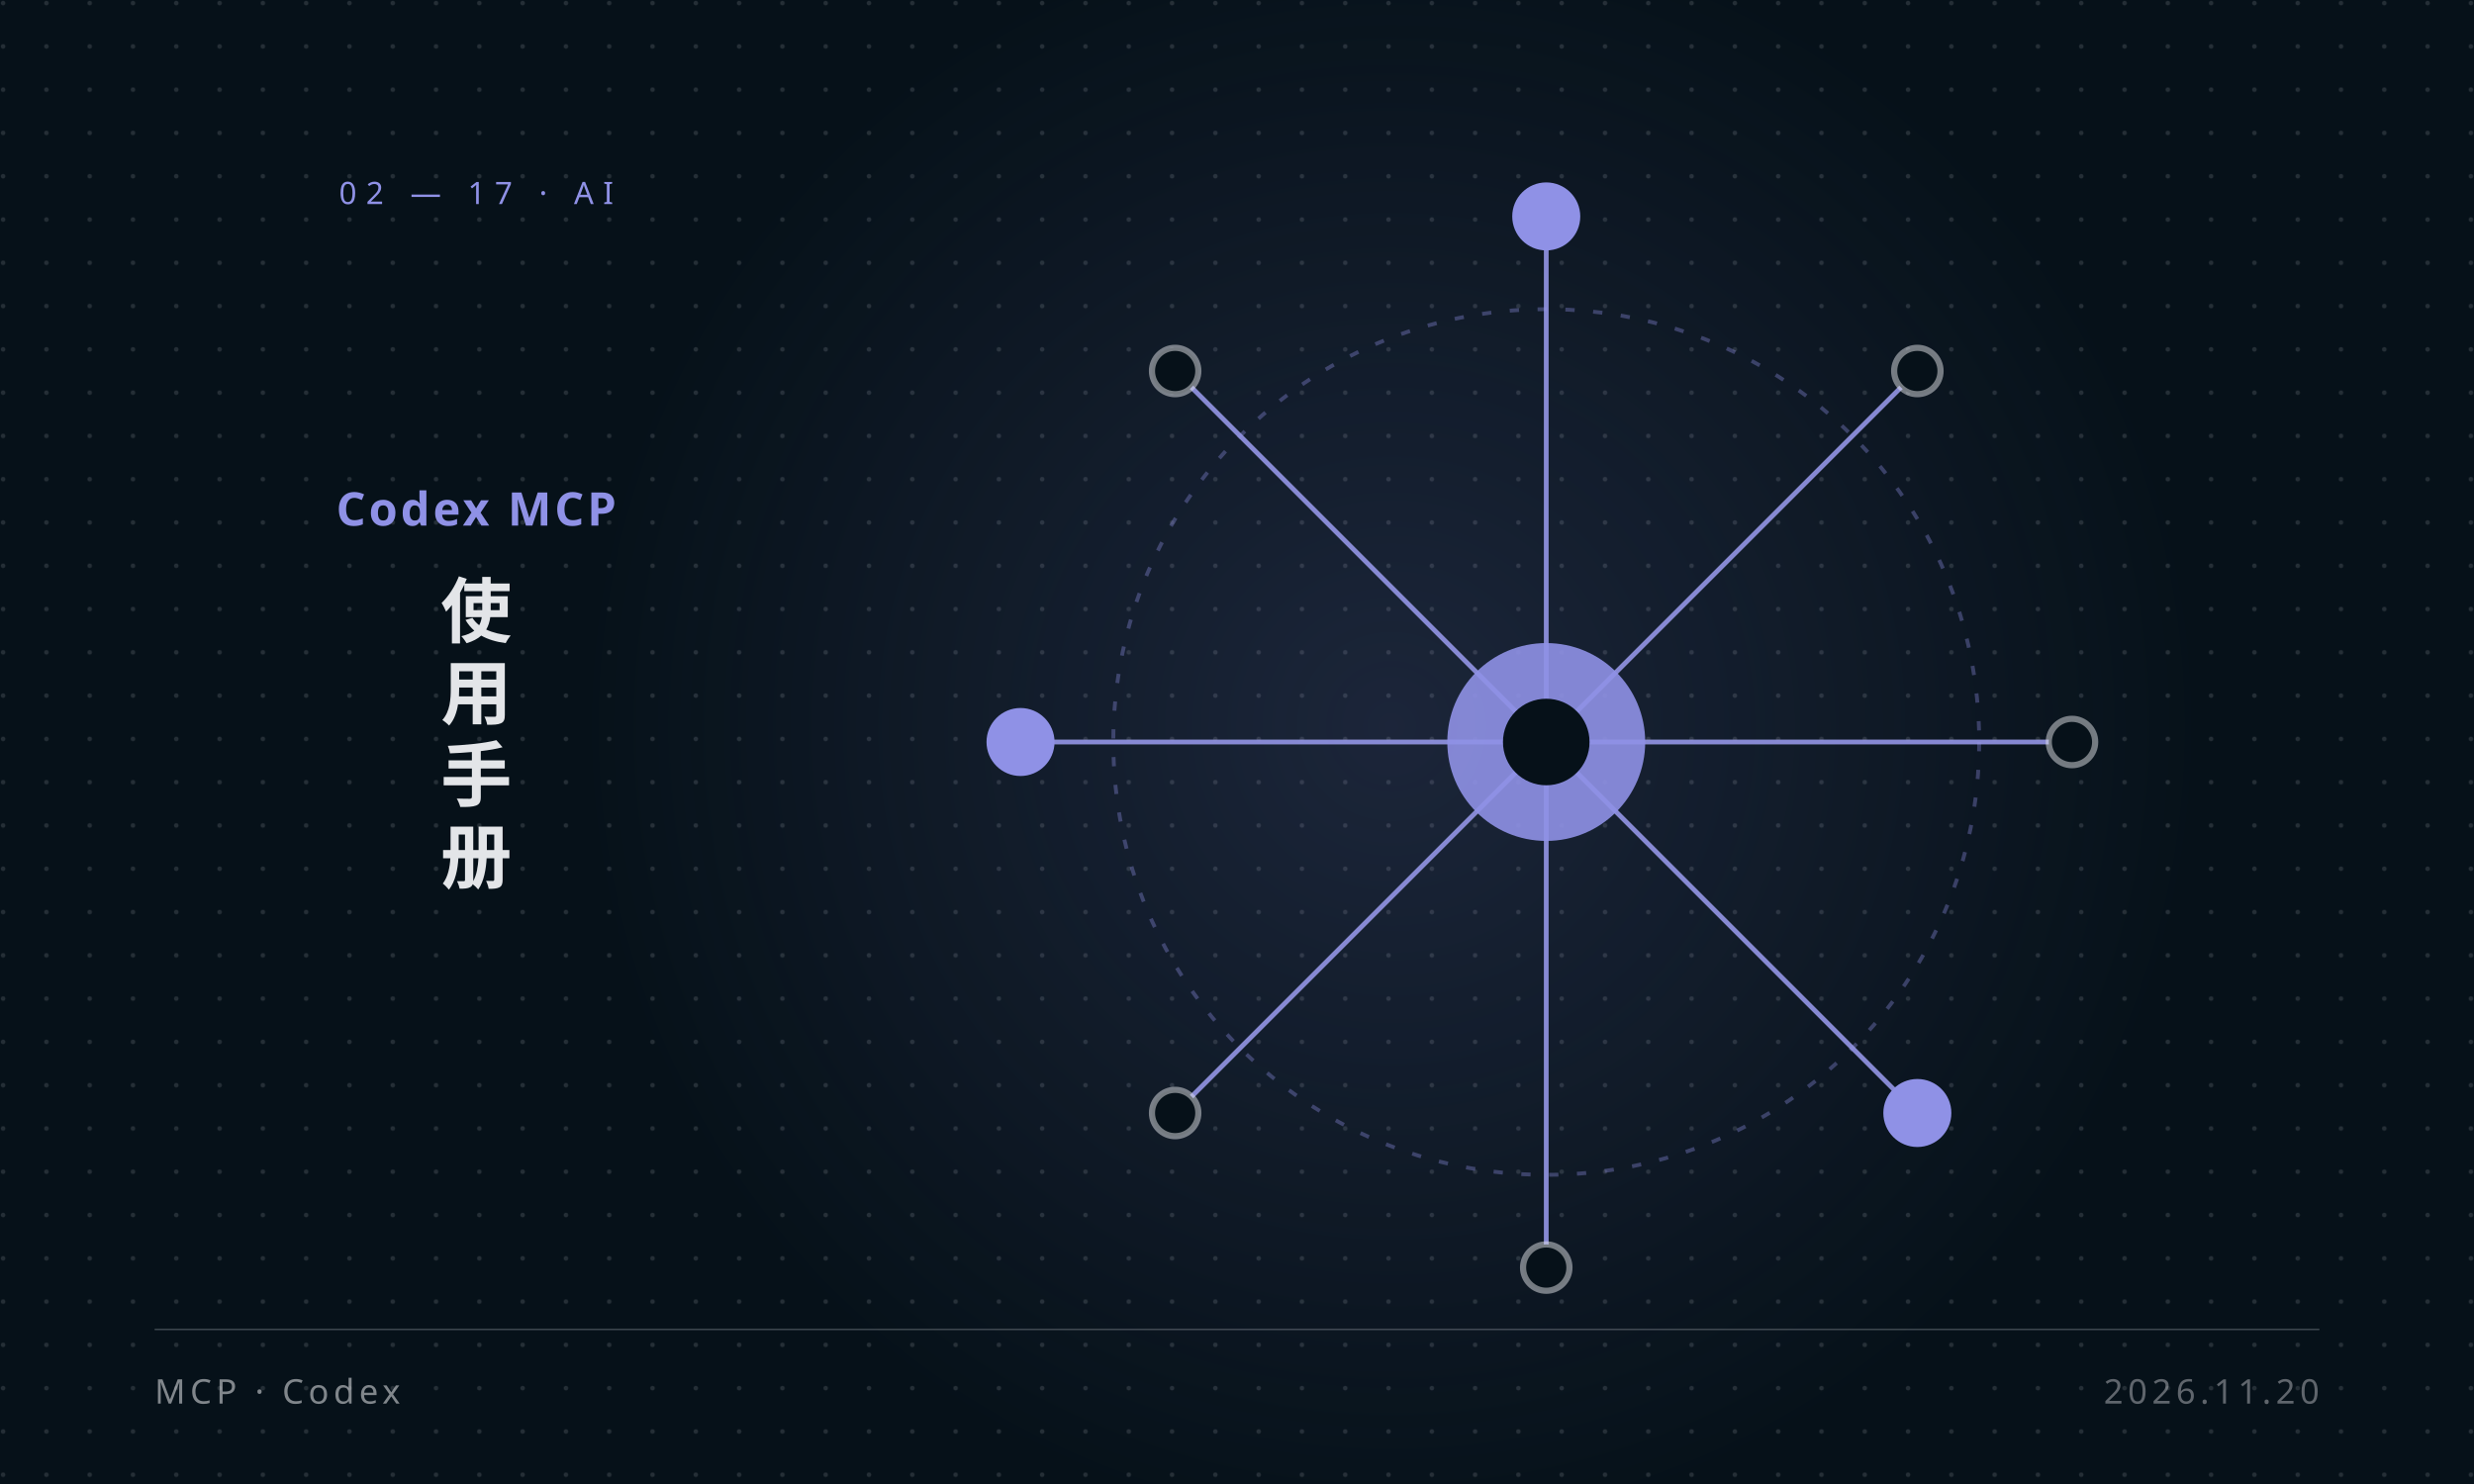
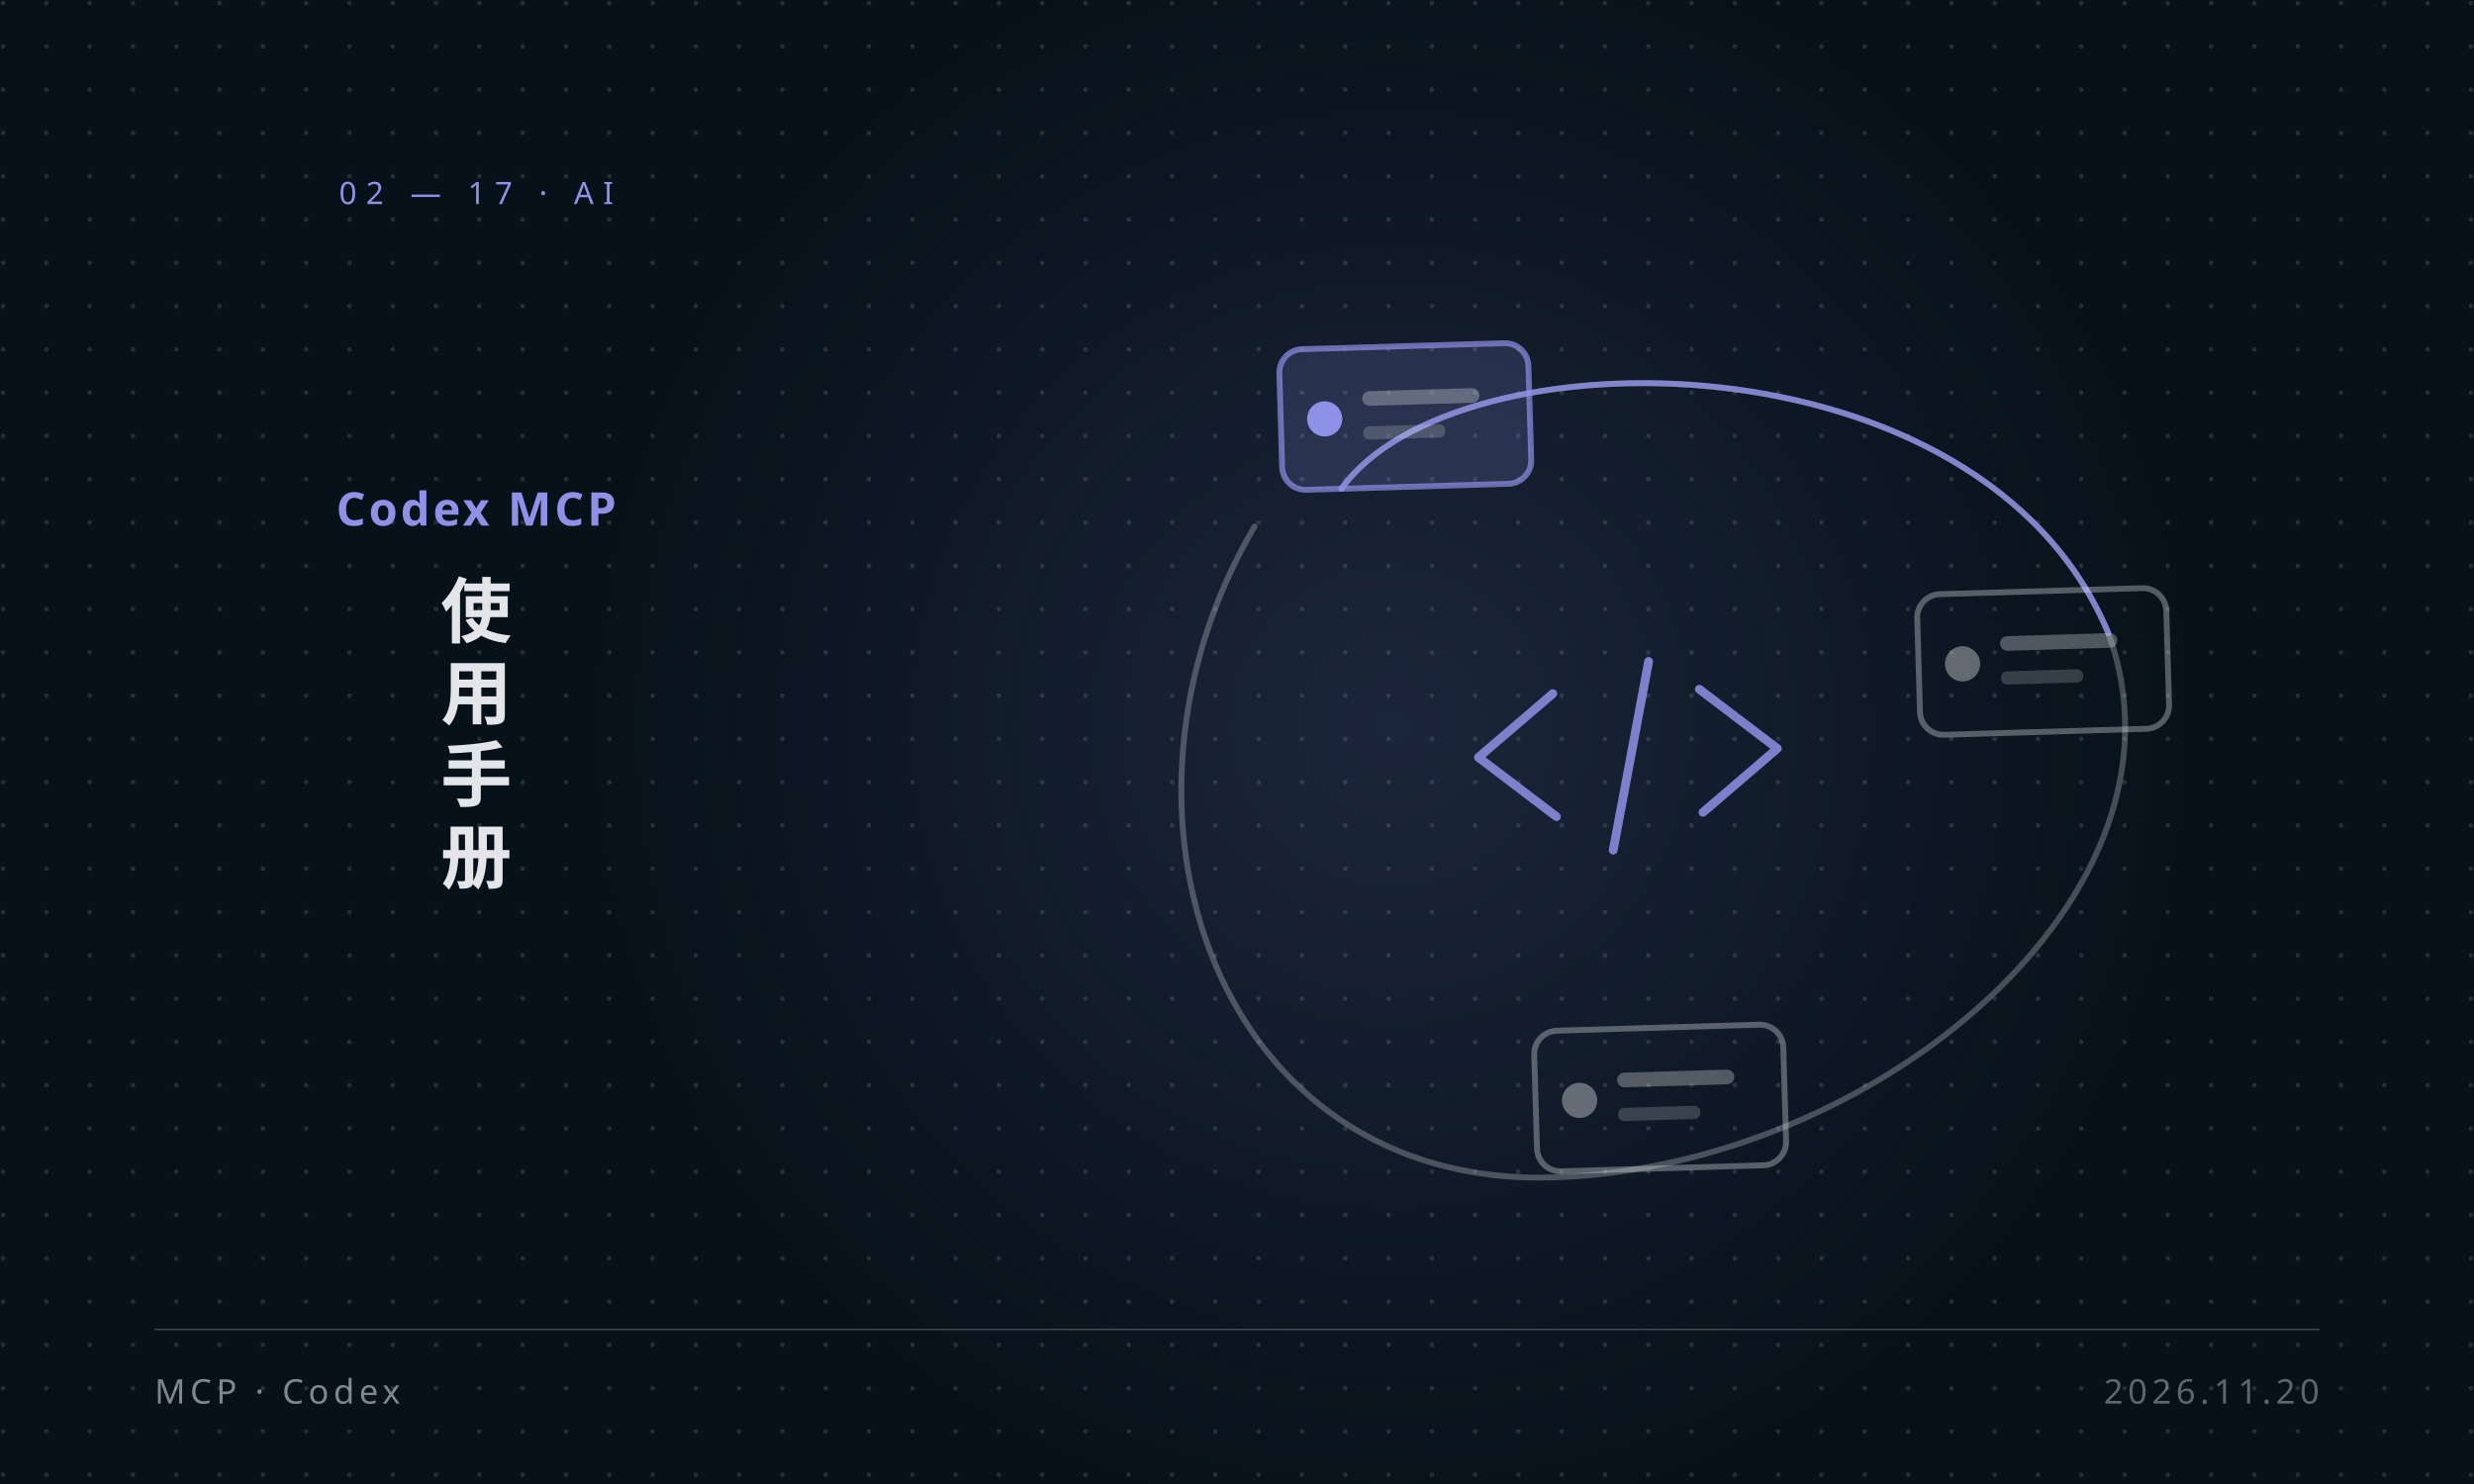
<svg xmlns="http://www.w3.org/2000/svg" width="1600" height="960" viewBox="0 0 1600 960" role="img" aria-label="Codex MCP 使用手册 封面">
  <style>
    @media (prefers-reduced-motion: no-preference) {
      .flow { stroke-dasharray: 24 150; animation: flow 2.6s linear infinite; }
      .breathe { animation: breathe 3.2s ease-in-out infinite; }
      .breathe.d2 { animation-delay: 0.8s; }
      .breathe.d3 { animation-delay: 1.6s; }
    }
    @keyframes flow { from { stroke-dashoffset: 88; } to { stroke-dashoffset: 0; } }
    @keyframes breathe { 0%, 100% { opacity: 0.45; } 50% { opacity: 1; } }
  </style>
  <defs>
    <pattern id="dots" width="28" height="28" patternUnits="userSpaceOnUse">
      <circle cx="2" cy="2" r="1.5" fill="#e3e5e8" opacity="0.14" />
    </pattern>
    <radialGradient id="glow" cx="0.5" cy="0.5" r="0.5">
      <stop offset="0" stop-color="#8f91e6" stop-opacity="0.16" />
      <stop offset="1" stop-color="#8f91e6" stop-opacity="0" />
    </radialGradient>
  </defs>
  <rect width="1600" height="960" fill="#061119" />
  <rect width="1600" height="960" fill="url(#dots)" />
  <circle cx="900" cy="470" r="520" fill="url(#glow)" class="breathe" />
-   <g>
-     <circle cx="1000" cy="480" r="280" fill="none" stroke="#8f91e6" stroke-width="2.5" stroke-opacity="0.35" stroke-dasharray="6 12" />
-     <line x1="1000" y1="480" x2="1000" y2="140" stroke="#e3e5e8" stroke-width="3" stroke-opacity="0.32" />
-     <line class="flow" x1="1000" y1="480" x2="1000" y2="140" stroke="#8f91e6" stroke-width="3" stroke-opacity="0.85" />
-     <line x1="1000" y1="480" x2="1240" y2="240" stroke="#e3e5e8" stroke-width="3" stroke-opacity="0.32" />
-     <line class="flow" x1="1000" y1="480" x2="1240" y2="240" stroke="#8f91e6" stroke-width="3" stroke-opacity="0.85" />
-     <line x1="1000" y1="480" x2="1340" y2="480" stroke="#e3e5e8" stroke-width="3" stroke-opacity="0.32" />
-     <line class="flow" x1="1000" y1="480" x2="1340" y2="480" stroke="#8f91e6" stroke-width="3" stroke-opacity="0.85" />
-     <line x1="1000" y1="480" x2="1240" y2="720" stroke="#e3e5e8" stroke-width="3" stroke-opacity="0.32" />
-     <line class="flow" x1="1000" y1="480" x2="1240" y2="720" stroke="#8f91e6" stroke-width="3" stroke-opacity="0.85" />
-     <line x1="1000" y1="480" x2="1000" y2="820" stroke="#e3e5e8" stroke-width="3" stroke-opacity="0.32" />
-     <line class="flow" x1="1000" y1="480" x2="1000" y2="820" stroke="#8f91e6" stroke-width="3" stroke-opacity="0.85" />
-     <line x1="1000" y1="480" x2="760" y2="720" stroke="#e3e5e8" stroke-width="3" stroke-opacity="0.32" />
-     <line class="flow" x1="1000" y1="480" x2="760" y2="720" stroke="#8f91e6" stroke-width="3" stroke-opacity="0.85" />
-     <line x1="1000" y1="480" x2="660" y2="480" stroke="#e3e5e8" stroke-width="3" stroke-opacity="0.32" />
-     <line class="flow" x1="1000" y1="480" x2="660" y2="480" stroke="#8f91e6" stroke-width="3" stroke-opacity="0.85" />
-     <line x1="1000" y1="480" x2="760" y2="240" stroke="#e3e5e8" stroke-width="3" stroke-opacity="0.32" />
-     <line class="flow" x1="1000" y1="480" x2="760" y2="240" stroke="#8f91e6" stroke-width="3" stroke-opacity="0.85" />
-     <circle cx="1000" cy="140" r="22" fill="#8f91e6" stroke="none" stroke-width="4" stroke-opacity="0.5" />
-     <circle cx="1240" cy="240" r="15" fill="#061119" stroke="#e3e5e8" stroke-width="4" stroke-opacity="0.5" />
-     <circle cx="1340" cy="480" r="15" fill="#061119" stroke="#e3e5e8" stroke-width="4" stroke-opacity="0.5" />
-     <circle cx="1240" cy="720" r="22" fill="#8f91e6" stroke="none" stroke-width="4" stroke-opacity="0.5" />
-     <circle cx="1000" cy="820" r="15" fill="#061119" stroke="#e3e5e8" stroke-width="4" stroke-opacity="0.5" />
-     <circle cx="760" cy="720" r="15" fill="#061119" stroke="#e3e5e8" stroke-width="4" stroke-opacity="0.5" />
-     <circle cx="660" cy="480" r="22" fill="#8f91e6" stroke="none" stroke-width="4" stroke-opacity="0.5" />
-     <circle cx="760" cy="240" r="15" fill="#061119" stroke="#e3e5e8" stroke-width="4" stroke-opacity="0.5" />
-     <circle cx="1000" cy="480" r="64" fill="#8f91e6" opacity="0.9" />
-     <circle cx="1000" cy="480" r="28" fill="#061119" />
+   <g transform="translate(43 -4) translate(1000 480) scale(1 1) rotate(-1.70) scale(0.948) translate(-1000 -480)">
+     <g>
+       <path d="M820 306 C 900 200 1260 210 1340 420 C 1400 600 1170 780 950 780 C 720 780 640 520 760 330" fill="none" stroke="#e3e5e8" stroke-width="4" stroke-opacity="0.28" stroke-linecap="round" />
+       <path d="M820 306 C 900 200 1260 210 1340 420" fill="none" stroke="#8f91e6" stroke-width="4" stroke-opacity="0.8" class="flow" stroke-linecap="round" />
+       <rect x="780" y="210" width="170" height="96" rx="16" fill="#8f91e6" fill-opacity="0.18" stroke="#8f91e6" stroke-width="4" stroke-opacity="0.7" />
+       <circle cx="810" cy="258" r="12" fill="#8f91e6" opacity="1" />
+       <rect x="836" y="240" width="80" height="10" rx="5" fill="#e3e5e8" opacity="0.32" />
+       <rect x="836" y="264" width="56" height="9" rx="4" fill="#e3e5e8" opacity="0.2" />
+       <rect x="1210" y="390" width="170" height="96" rx="16" fill="none" fill-opacity="0" stroke="#e3e5e8" stroke-width="4" stroke-opacity="0.35" />
+       <circle cx="1240" cy="438" r="12" fill="#e3e5e8" opacity="0.4" />
+       <rect x="1266" y="420" width="80" height="10" rx="5" fill="#e3e5e8" opacity="0.32" />
+       <rect x="1266" y="444" width="56" height="9" rx="4" fill="#e3e5e8" opacity="0.2" />
+       <rect x="940" y="680" width="170" height="96" rx="16" fill="none" fill-opacity="0" stroke="#e3e5e8" stroke-width="4" stroke-opacity="0.35" />
+       <circle cx="970" cy="728" r="12" fill="#e3e5e8" opacity="0.4" />
+       <rect x="996" y="710" width="80" height="10" rx="5" fill="#e3e5e8" opacity="0.32" />
+       <rect x="996" y="734" width="56" height="9" rx="4" fill="#e3e5e8" opacity="0.2" />
+       <path d="M960 450 l-52 42 52 42 M1060 450 l52 42 -52 42 M1026 430 l-28 128" fill="none" stroke="#8f91e6" stroke-width="6" stroke-opacity="0.85" stroke-linecap="round" stroke-linejoin="round" />
+     </g>
  </g>
  <text x="308" y="132" text-anchor="middle" font-family="'Segoe UI','Helvetica Neue',sans-serif" font-size="20" letter-spacing="6" fill="#8f91e6">02 — 17 · AI</text>
  <text x="308" y="340" text-anchor="middle" font-family="'Segoe UI','Helvetica Neue',sans-serif" font-size="30" font-weight="600" letter-spacing="2" fill="#8f91e6">Codex MCP</text>
  <text x="308" y="412" text-anchor="middle" font-family="'PingFang SC','Microsoft YaHei','Noto Sans SC',sans-serif" font-size="46" font-weight="600" fill="#e3e5e8">使</text>
  <text x="308" y="465" text-anchor="middle" font-family="'PingFang SC','Microsoft YaHei','Noto Sans SC',sans-serif" font-size="46" font-weight="600" fill="#e3e5e8">用</text>
  <text x="308" y="518" text-anchor="middle" font-family="'PingFang SC','Microsoft YaHei','Noto Sans SC',sans-serif" font-size="46" font-weight="600" fill="#e3e5e8">手</text>
  <text x="308" y="571" text-anchor="middle" font-family="'PingFang SC','Microsoft YaHei','Noto Sans SC',sans-serif" font-size="46" font-weight="600" fill="#e3e5e8">册</text>
  <line x1="100" y1="860" x2="1500" y2="860" stroke="#e3e5e8" stroke-width="1" stroke-opacity="0.25" />
  <text x="100" y="908" font-family="'PingFang SC','Microsoft YaHei','Noto Sans SC',sans-serif" font-size="22" letter-spacing="3" fill="#e3e5e8" fill-opacity="0.55">MCP · Codex</text>
  <text x="1500" y="908" text-anchor="end" font-family="'Segoe UI','Helvetica Neue',sans-serif" font-size="22" letter-spacing="3" fill="#e3e5e8" fill-opacity="0.4">2026.11.20</text>
</svg>
